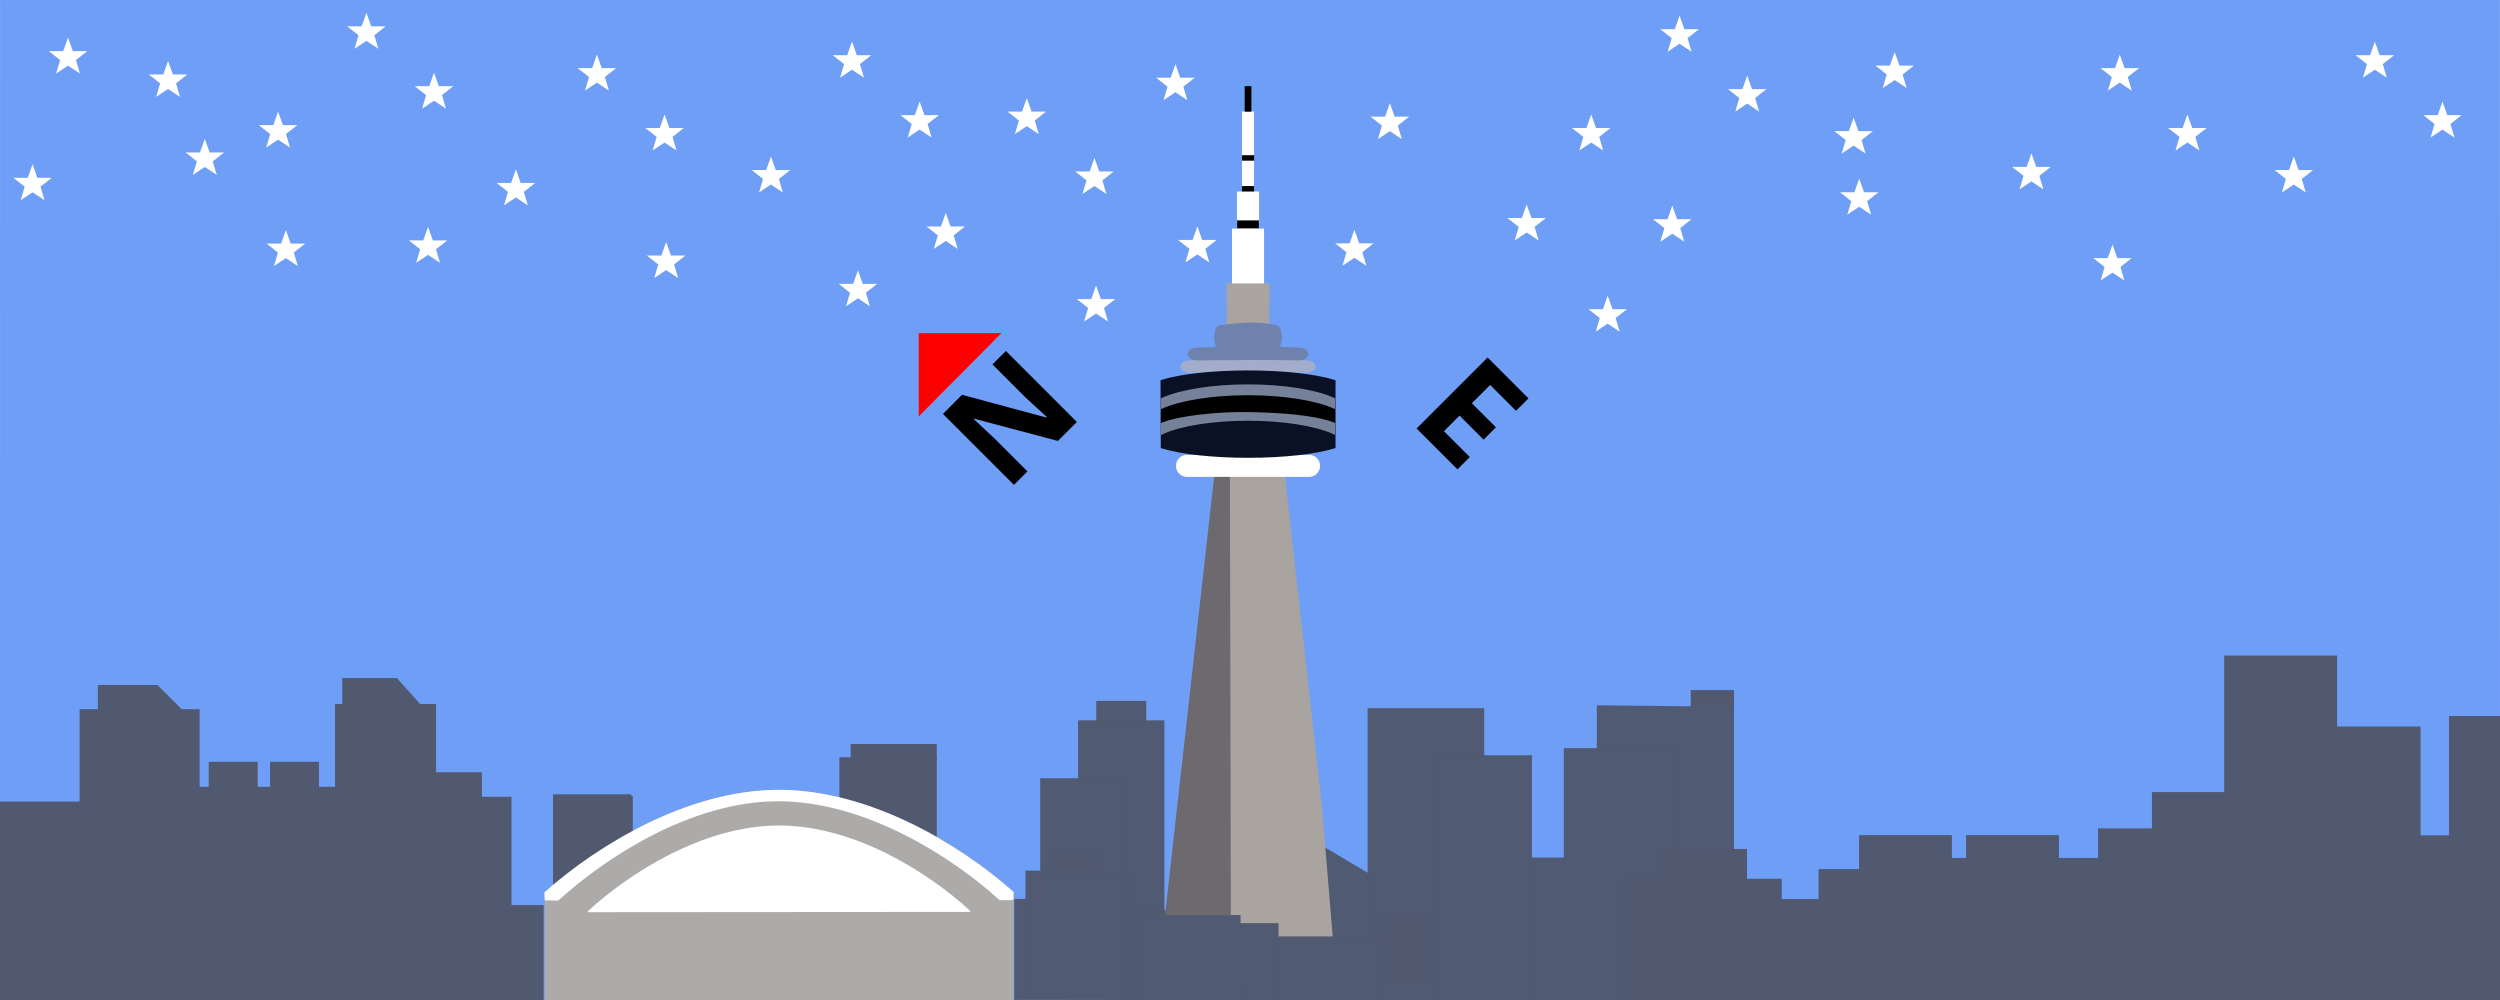
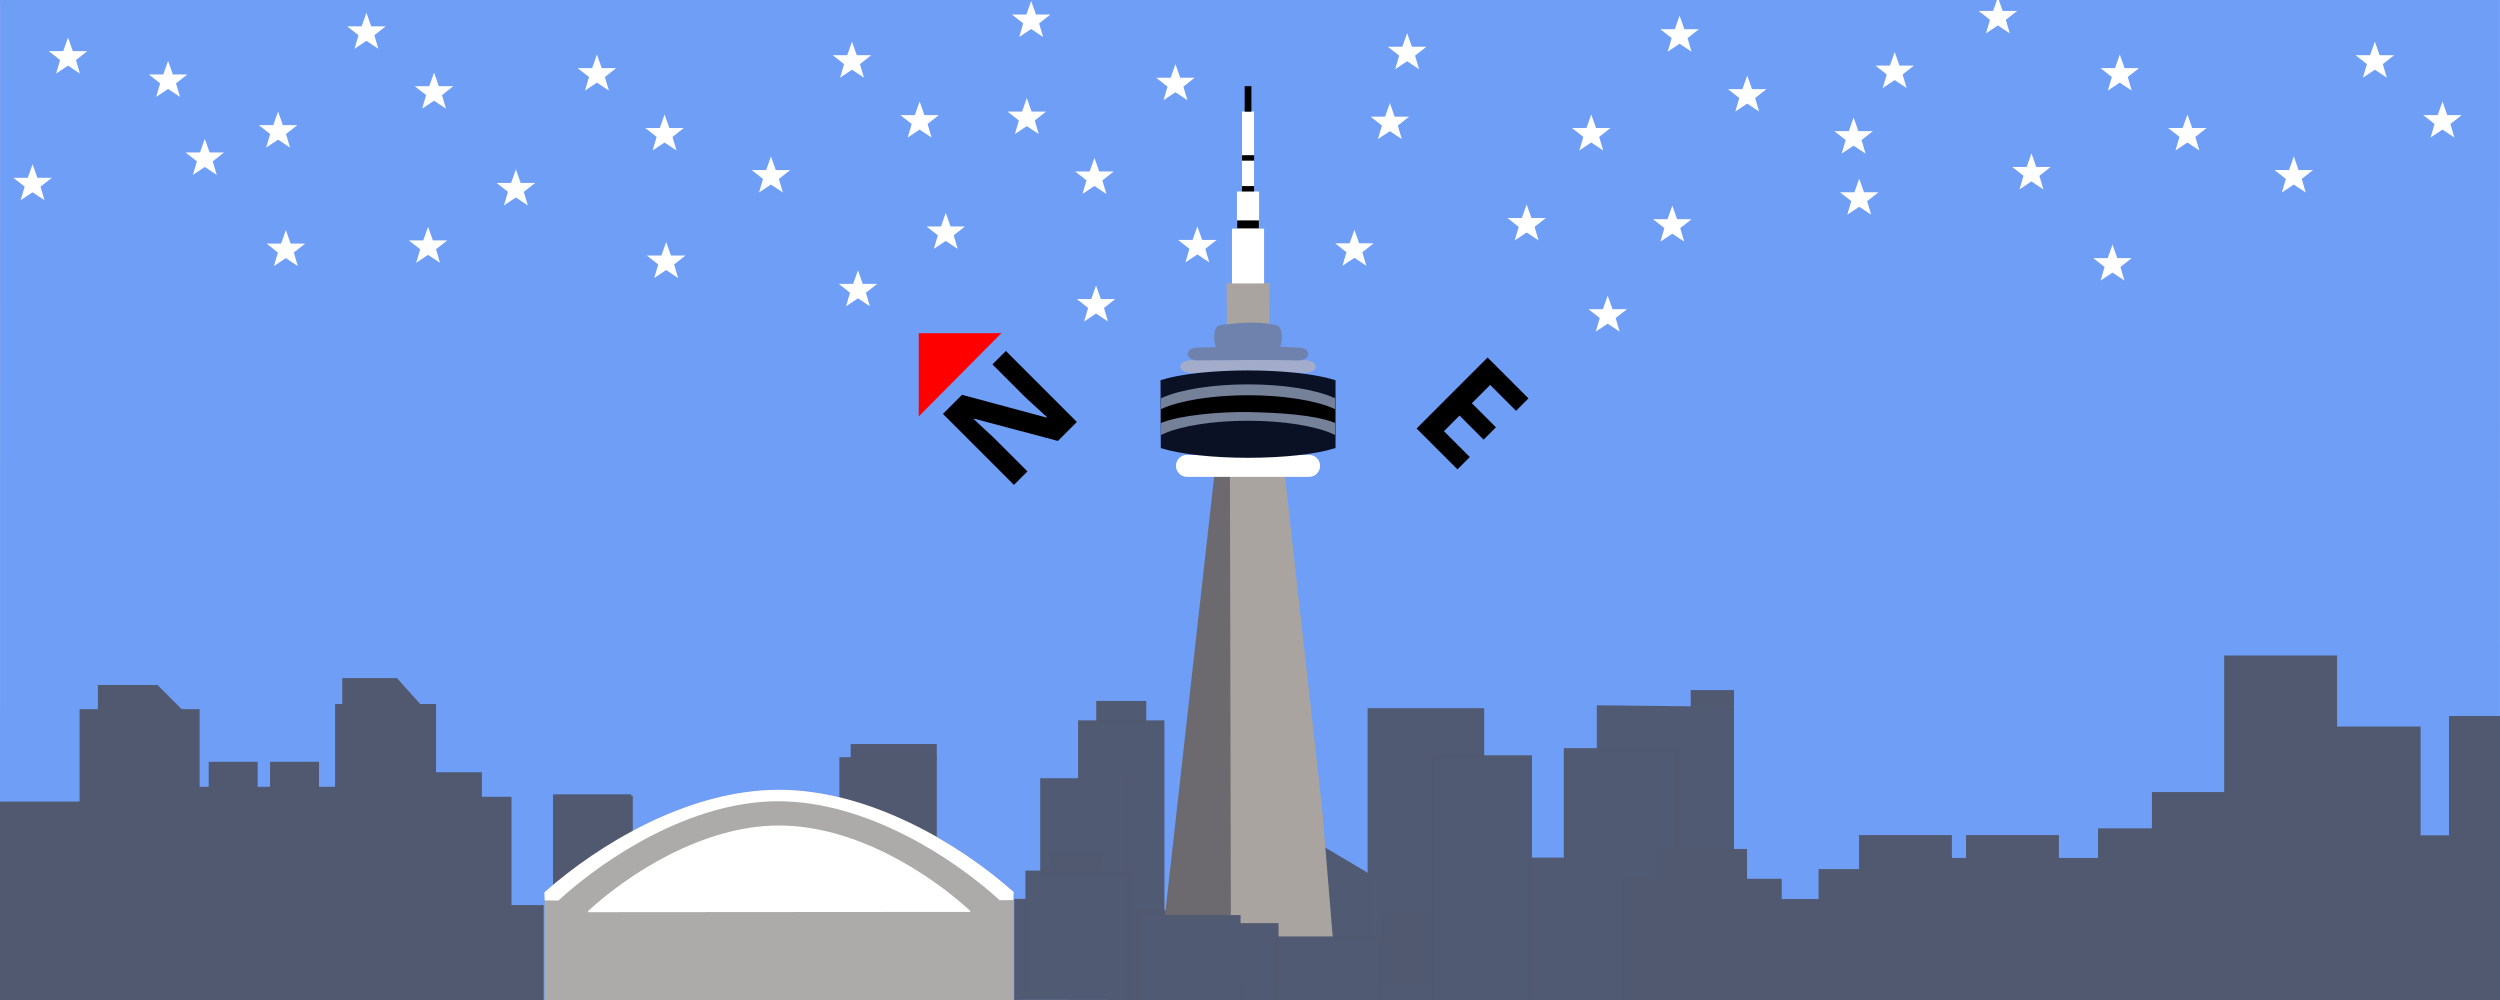
<svg xmlns="http://www.w3.org/2000/svg" id="svg3336" version="1.1" width="800" height="320" viewBox="0 0 800 320">
  <defs id="defs3340">
    </defs>
  <path style="opacity:1;fill:#6f9ef6;fill-opacity:1;fill-rule:evenodd;stroke:#6f9ef6;stroke-width:1.003;stroke-linecap:butt;stroke-linejoin:miter;stroke-miterlimit:4;stroke-dasharray:none;stroke-opacity:1" d="M 0.518,0.502 C 0.526,66.342 0.514,133.33 0.507,196.794 c -0.005,42.969 -0.006,84.345 -0.004,122.704 l 798.995,0 c 0,-96.41 -0.015,-215.934 -0.018,-318.997 l -798.964,0 z" id="path4381-9-3" />
  <rect style="opacity:1;fill:#515970;fill-opacity:1;stroke:#515970;stroke-width:1;stroke-linejoin:miter;stroke-miterlimit:4;stroke-dasharray:none;stroke-opacity:1" id="rect8103" width="25.5" height="62.5" x="0" y="257" />
  <rect style="opacity:1;fill:#515970;fill-opacity:1;stroke:#515970;stroke-width:1;stroke-linejoin:miter;stroke-miterlimit:4;stroke-dasharray:none;stroke-opacity:1" id="rect8103-5" width="37.413" height="92.067" x="25.966" y="227.433" />
  <rect style="opacity:1;fill:#515970;fill-opacity:1;stroke:#515970;stroke-width:1;stroke-linejoin:miter;stroke-miterlimit:4;stroke-dasharray:none;stroke-opacity:1" id="rect8103-5-1" width="43.566" height="67.221" x="63.467" y="252.279" />
  <rect style="opacity:1;fill:#515970;fill-opacity:1;stroke:#515970;stroke-width:1;stroke-linejoin:miter;stroke-miterlimit:4;stroke-dasharray:none;stroke-opacity:1" id="rect8103-5-1-0" width="31.314" height="93.719" x="107.718" y="225.781" />
  <rect style="opacity:1;fill:#515970;fill-opacity:1;stroke:#515970;stroke-width:1;stroke-linejoin:miter;stroke-miterlimit:4;stroke-dasharray:none;stroke-opacity:1" id="rect8103-5-1-0-3" width="23.871" height="64.025" x="139.315" y="255.475" />
  <rect style="opacity:1;fill:#515970;fill-opacity:1;stroke:#515970;stroke-width:1;stroke-linejoin:miter;stroke-miterlimit:4;stroke-dasharray:none;stroke-opacity:1" id="rect8103-5-1-0-3-3" width="14.677" height="7.831" x="67.286" y="244.272" />
  <rect style="opacity:1;fill:#515970;fill-opacity:1;stroke:#515970;stroke-width:1;stroke-linejoin:miter;stroke-miterlimit:4;stroke-dasharray:none;stroke-opacity:1" id="rect8103-5-1-0-3-3-1" width="14.677" height="7.831" x="86.912" y="244.272" />
  <path style="fill:#515970;fill-opacity:1;fill-rule:evenodd;stroke:#515970;stroke-width:1;stroke-linecap:butt;stroke-linejoin:miter;stroke-miterlimit:4;stroke-dasharray:none;stroke-opacity:1" d="m 31.82,227.311 0,-7.601 18.385,0 7.601,7.601 -25.986,0 z" id="path8210" />
  <path style="fill:#515970;fill-rule:evenodd;stroke:#515970;stroke-width:1;stroke-linecap:butt;stroke-linejoin:miter;stroke-miterlimit:4;stroke-dasharray:none;stroke-opacity:1;fill-opacity:1" d="m 110.02,225.186 0,-7.711 16.755,0 6.928,7.711 -23.683,0 z" id="path8210-6" />
  <rect style="opacity:1;fill:#515970;fill-opacity:1;stroke:#515970;stroke-width:1;stroke-linejoin:miter;stroke-miterlimit:4;stroke-dasharray:none;stroke-opacity:1" id="rect8103-5-1-0-3-3-1-0" width="14.677" height="7.831" x="139.033" y="247.614" />
  <rect style="opacity:1;fill:#515970;fill-opacity:1;stroke:#515970;stroke-width:1;stroke-linejoin:miter;stroke-miterlimit:4;stroke-dasharray:none;stroke-opacity:1" id="rect8103-5-1-0-3-8-6-1-1-2-0-8-7-0" width="50.007" height="37.798" x="519.645" y="281.702" />
  <rect style="opacity:1;fill:#515970;stroke:#515970;stroke-width:1;stroke-linejoin:miter;stroke-miterlimit:4;stroke-dasharray:none;stroke-opacity:1;fill-opacity:1" id="rect8103-5-1-0-3-8-6-1-1-2-0-8-7-4-1" width="27.974" height="9.294" x="530.573" y="272.169" />
  <rect style="opacity:1;fill:#515970;fill-opacity:1;stroke:#515970;stroke-width:1;stroke-linejoin:miter;stroke-miterlimit:4;stroke-dasharray:none;stroke-opacity:1" id="rect8103-5-1-0-3-8-6-1-1-2-0-8-7-0-7" width="12.574" height="31.302" x="569.563" y="288.198" />
  <rect style="opacity:1;fill:#515970;fill-opacity:1;stroke:#515970;stroke-width:1;stroke-linejoin:miter;stroke-miterlimit:4;stroke-dasharray:none;stroke-opacity:1" id="rect8103-5-1-0-3-8-6-1-1-2-0-8-7-0-7-2" width="24.466" height="40.897" x="582.444" y="278.603" />
  <path style="opacity:1;fill:#515970;fill-opacity:1;stroke:#515970;stroke-width:1;stroke-linejoin:miter;stroke-miterlimit:4;stroke-dasharray:none;stroke-opacity:1" d="m 595.391,267.727 0,10.877 11.52,0 0,40.896 17.199,0 0,-51.773 -28.719,0 z" id="rect8103-5-1-0-3-8-6-1-1-2-0-8-7-0-7-2-3" />
  <path style="opacity:1;fill:#515970;fill-opacity:1;stroke:#515970;stroke-width:1;stroke-linejoin:miter;stroke-miterlimit:4;stroke-dasharray:none;stroke-opacity:1" d="m 624.367,275.041 0,44.459 5.271,0 0,-44.459 -5.271,0 z m 33.99,0 0,44.459 30.725,0 0,-44.459 -30.725,0 z" id="rect8103-5-1-0-3-8-6-1-1-2-0-8-7-0-7-2-3-1" />
  <rect style="opacity:1;fill:#515970;fill-opacity:1;stroke:#515970;stroke-width:1;stroke-linejoin:miter;stroke-miterlimit:4;stroke-dasharray:none;stroke-opacity:1" id="rect8103-5-1-0-3-8-6-1-1-2-0-8-7-0-7-2-3-4" width="28.718" height="51.773" x="629.638" y="267.727" />
  <path style="opacity:1;fill:#515970;fill-opacity:1;stroke:#515970;stroke-width:1;stroke-linejoin:miter;stroke-miterlimit:4;stroke-dasharray:none;stroke-opacity:1" d="m 671.871,265.57 0,9.471 17.211,0 0,44.459 19.85,0 0,-53.93 -37.061,0 z" id="rect8103-5-1-0-3-8-6-1-1-2-0-8-7-0-7-2-3-2" />
  <path style="opacity:1;fill:#515970;fill-opacity:1;stroke:#515970;stroke-width:1;stroke-linejoin:miter;stroke-miterlimit:4;stroke-dasharray:none;stroke-opacity:1" d="m 689.121,253.963 0,11.607 19.811,0 0,53.93 23.762,0 0,-65.537 -43.572,0 z" id="rect8103-5-1-0-3-8-6-1-1-2-0-8-7-0-7-2-3-2-0" />
  <rect style="opacity:1;fill:#515970;fill-opacity:1;stroke:#515970;stroke-width:1;stroke-linejoin:miter;stroke-miterlimit:4;stroke-dasharray:none;stroke-opacity:1" id="rect8103-5-1-0-3-8-6-1-1-2-0-8-7-0-7-2-3-2-0-8" width="41.208" height="86.508" x="732.888" y="232.992" />
  <path style="opacity:1;fill:#515970;fill-opacity:1;stroke:#515970;stroke-width:1;stroke-linejoin:miter;stroke-miterlimit:4;stroke-dasharray:none;stroke-opacity:1" d="m 712.242,210.262 0,43.701 20.451,0 0,65.537 0.193,0 0,-86.508 14.479,0 0,-22.73 -35.123,0 z" id="rect8103-5-1-0-3-8-6-1-1-2-0-8-7-0-7-2-3-2-0-8-6" />
  <rect style="opacity:1;fill:#515970;fill-opacity:1;stroke:#515970;stroke-width:1;stroke-linejoin:miter;stroke-miterlimit:4;stroke-dasharray:none;stroke-opacity:1" id="rect8103-5-1-0-3-8-6-1-1-2-0-8-7-0-7-2-3-2-0-8-66" width="16.112" height="89.873" x="784.181" y="229.627" />
  <rect style="opacity:1;fill:#515970;fill-opacity:1;stroke:#515970;stroke-width:1;stroke-linejoin:miter;stroke-miterlimit:4;stroke-dasharray:none;stroke-opacity:1" id="rect8103-5-1-0-3-8-6-1-1-2-0-8-7-0-7-2-3-2-0-8-66-6" width="10.463" height="51.698" x="773.823" y="267.802" />
  <text xml:space="preserve" style="font-style:normal;font-variant:normal;font-weight:normal;font-stretch:normal;font-size:32.5px;line-height:125%;font-family:'Century Gothic';-inkscape-font-specification:'Century Gothic';letter-spacing:0px;word-spacing:0px;fill:#000000;fill-opacity:1;stroke:none;stroke-width:1;stroke-linecap:butt;stroke-linejoin:miter;stroke-opacity:1;stroke-miterlimit:4;stroke-dasharray:none" x="319.5" y="119.75" id="text9965">
    <tspan id="tspan9967" x="319.5" y="119.75" />
  </text>
  <text xml:space="preserve" style="font-style:normal;font-variant:normal;font-weight:normal;font-stretch:normal;font-size:32.5px;line-height:125%;font-family:'Century Gothic';-inkscape-font-specification:'Century Gothic';letter-spacing:0px;word-spacing:0px;fill:#000000;fill-opacity:1;stroke:none;stroke-width:1;stroke-linecap:butt;stroke-linejoin:miter;stroke-opacity:1;stroke-miterlimit:4;stroke-dasharray:none" x="326.5" y="114.5" id="text9969">
    <tspan id="tspan9971" x="326.5" y="114.5" />
  </text>
  <text xml:space="preserve" style="font-style:normal;font-variant:normal;font-weight:normal;font-stretch:normal;font-size:32.5px;line-height:125%;font-family:'Century Schoolbook';-inkscape-font-specification:'Century Schoolbook';letter-spacing:0px;word-spacing:0px;fill:#000000;fill-opacity:1;stroke:none;stroke-width:1;stroke-linecap:butt;stroke-linejoin:miter;stroke-opacity:1;stroke-miterlimit:4;stroke-dasharray:none" x="332.25" y="189.25" id="text9985">
    <tspan id="tspan9987" x="332.25" y="189.25" />
  </text>
  <rect style="opacity:1;fill:#515970;fill-opacity:1;fill-rule:nonzero;stroke:#515970;stroke-width:1;stroke-linecap:butt;stroke-linejoin:miter;stroke-miterlimit:4;stroke-dasharray:none;stroke-opacity:1" id="rect5615" width="10.036" height="29.37" x="163.437" y="290.13" ry="0" />
  <path id="rect8103-5-1-0-3-8-6" d="m 269.089,242.809 0,13.336 c 10.728,2.777 21.02,7.195 30.182,12.275 l 0,-25.611 -30.182,0 z" style="opacity:1;fill:#515970;fill-opacity:1;stroke:#515970;stroke-width:1;stroke-linejoin:miter;stroke-miterlimit:4;stroke-dasharray:none;stroke-opacity:1" />
  <rect y="238.597" x="272.71" height="4.158" width="26.56" id="rect8103-5-1-0-3-3-1-0-8-6" style="opacity:0.99;fill:#515970;fill-opacity:1;stroke:#515970;stroke-width:1;stroke-linejoin:miter;stroke-miterlimit:4;stroke-dasharray:none;stroke-opacity:1" />
  <path id="rect8103-5-1-0-3-8-6-1-8" d="m 333.36,249.526 0,30.066 27.529,0 0,-30.066 -27.529,0 z" style="opacity:0.98;fill:#515970;fill-opacity:1;stroke:#515970;stroke-width:1;stroke-linejoin:miter;stroke-miterlimit:4;stroke-dasharray:none;stroke-opacity:1" />
  <path id="rect8103-5-1-0-3-8-6-1-1-8" d="m 345.482,231.008 0,18.018 15.408,0 0,70.475 3.238,0 0,-27.687 7.984,0 0,-60.805 z" style="opacity:0.98;fill:#515970;fill-opacity:1;stroke:#515970;stroke-width:1;stroke-linejoin:miter;stroke-miterlimit:4;stroke-dasharray:none;stroke-opacity:1" />
  <path id="rect8103-5-1-0-3-8-6-1-3-6" d="m 328.642,279.091 0,40.358 33.174,0.051 0,-40.408 z" style="opacity:0.98;fill:#515970;fill-opacity:1;stroke:#515970;stroke-width:1;stroke-linejoin:miter;stroke-miterlimit:4;stroke-dasharray:none;stroke-opacity:1" />
  <rect y="224.795" x="351.297" height="6.565" width="15.001" id="rect8103-5-1-0-3-3-1-0-8-0-8" style="opacity:0.98;fill:#515970;fill-opacity:1;stroke:#515970;stroke-width:1;stroke-linejoin:miter;stroke-miterlimit:4;stroke-dasharray:none;stroke-opacity:1" />
  <rect y="272.967" x="336.802" height="6.565" width="15.001" id="rect8103-5-1-0-3-3-1-0-8-0-0-6" style="opacity:0.98;fill:#515970;fill-opacity:1;stroke:#515970;stroke-width:1;stroke-linejoin:miter;stroke-miterlimit:4;stroke-dasharray:none;stroke-opacity:1" />
  <path id="rect8103-5-1-0-3-8-6-1-3-9-14" d="m 364.129,291.813 0,27.687 33.357,0 0,-27.687 z" style="opacity:0.98;fill:#515970;fill-opacity:1;stroke:#515970;stroke-width:1;stroke-linejoin:miter;stroke-miterlimit:4;stroke-dasharray:none;stroke-opacity:1" />
  <path id="rect8103-5-1-0-3-8-6-1-3-9-4-9-7-7" d="m 442.486,292.58 0,21.746 16.295,0 0,-21.746 -16.295,0 z" style="opacity:0.98;fill:#515970;fill-opacity:1;stroke:#515970;stroke-width:1;stroke-linejoin:miter;stroke-miterlimit:4;stroke-dasharray:none;stroke-opacity:1" />
  <path id="path8210-6-0-7" d="m 425.911,300.117 11.817,0 0,-20.207 -14.067,-8.355 2.25,28.561 z" style="opacity:0.98;fill:#515970;fill-opacity:1;fill-rule:evenodd;stroke:#515970;stroke-width:1;stroke-linecap:butt;stroke-linejoin:miter;stroke-miterlimit:4;stroke-dasharray:none;stroke-opacity:1" />
  <path id="rect8103-5-1-0-3-8-6-1-1-2-9" d="m 438.131,227.127 0,73.029 3.781,0 0,19.871 16.83,0 0,-77.846 15.707,0 0,-15.055 z" style="opacity:0.98;fill:#515970;fill-opacity:1;stroke:#515970;stroke-width:1;stroke-linejoin:miter;stroke-miterlimit:4;stroke-dasharray:none;stroke-opacity:1" />
  <path id="rect8103-5-1-0-3-8-6-1-1-2-0-6" d="m 458.74,242.182 0,77.778 30.986,0 0,-77.778 z" style="opacity:0.98;fill:#515970;fill-opacity:1;stroke:#515970;stroke-width:1;stroke-linejoin:miter;stroke-miterlimit:4;stroke-dasharray:none;stroke-opacity:1" />
  <path id="rect8103-5-1-0-3-8-6-1-1-2-0-8-2" d="m 500.91,239.897 0,80.103 18.146,-2e-5 0,-38.33 c 9.702,-10e-4 19.993,4.1e-4 29.89,0.003 l -18.961,-0.092 0.033,-9.361 6.921,-3e-5 0.066,-32.323 z" style="opacity:0.98;fill:#515970;fill-opacity:1;stroke:#515970;stroke-width:1;stroke-linejoin:miter;stroke-miterlimit:4;stroke-dasharray:none;stroke-opacity:1" />
  <path id="rect8103-5-1-0-3-8-6-1-1-2-0-8-5-1" d="m 489.968,274.938 0,45.062 10.602,0.04 0,-45.102 z" style="opacity:0.98;fill:#515970;fill-opacity:1;stroke:#515970;stroke-width:1;stroke-linejoin:miter;stroke-miterlimit:4;stroke-dasharray:none;stroke-opacity:1" />
  <path id="rect8103-5-1-0-3-8-6-1-1-2-0-8-7-2" d="m 511.477,226.194 0,14.029 24.892,0 0,31.931 18.007,0.685 -0.002,-46.185 z" style="opacity:0.98;fill:#515970;fill-opacity:1;stroke:#515970;stroke-width:1;stroke-linejoin:miter;stroke-miterlimit:4;stroke-dasharray:none;stroke-opacity:1" />
  <path id="rect8103-5-1-0-3-8-6-1-1-2-0-8-7-4-9" d="m 541.53,221.333 0,4.387 12.851,0 0,-4.387 -12.851,0 z" style="opacity:1;fill:#515970;fill-opacity:1;stroke:#515970;stroke-width:1;stroke-linejoin:miter;stroke-miterlimit:4;stroke-dasharray:none;stroke-opacity:1" />
  <path style="opacity:1;fill:#acaba9;fill-opacity:1;stroke:#acaba9;stroke-width:1;stroke-linecap:butt;stroke-linejoin:miter;stroke-miterlimit:4;stroke-dasharray:none;stroke-opacity:1" d="m 323.874,319.946 0,-34.179 c -15.71,-14.288 -44.796,-32.498 -74.505,-32.506 -29.709,-0.008 -58.859,18.325 -74.569,32.613 l 0,34.181 z" id="path8771-2" />
  <path id="rect9028-7" d="m 393.066,91.197 0,20.92 c 4.08,-0.086 8.302,-0.137 12.605,-0.08 l 0,-20.84 -12.605,0 z m 6.746,24.164 c -2.221,0.008 -4.493,0.032 -6.746,0.049 l 0,0.104 c 4.101,-0.071 8.305,-0.114 12.605,-0.074 l 0,-0.072 c -1.938,-0.006 -3.872,-0.013 -5.859,-0.006 z m 0.055,3.324 c -2.239,0.007 -4.531,0.027 -6.801,0.041 l 0,0.443 c 2.046,-0.08 4.13,-0.134 6.258,-0.135 2.159,4e-5 4.273,0.055 6.348,0.137 l 0,-0.48 c -1.926,-0.004 -3.836,-0.012 -5.805,-0.006 z m -6.801,27.176 0,0.24 c 4.151,0.016 8.449,0.03 12.605,0.021 l 0,-0.26 c -2.047,0.08 -4.131,0.134 -6.26,0.135 -2.158,-7e-5 -4.271,-0.055 -6.346,-0.137 z m 0,6.238 0,140.213 4.42,0 0,21.932 0.141,0 0,-18.225 8.045,0 0,-143.92 c -4.113,0.001 -8.413,-0.003 -12.605,0 z" style="opacity:1;fill:#a9a49f;fill-opacity:1;stroke:#a9a49f;stroke-width:1;stroke-linecap:butt;stroke-linejoin:miter;stroke-miterlimit:4;stroke-dasharray:none;stroke-opacity:1" />
  <path id="path9039-7" d="m 405.644,152.055 -0.307,143.965 3.375,0 0,17.898 0.086,0 0,-13.762 17.201,0 -3.43,-41.553 -11.926,-106.549 -5,0 z" style="fill:#a9a49f;fill-opacity:1;fill-rule:evenodd;stroke:#a9a49f;stroke-width:1;stroke-linecap:butt;stroke-linejoin:miter;stroke-miterlimit:4;stroke-dasharray:none;stroke-opacity:1" />
  <path id="path9039-8-4" d="m 389.077,152.148 -15.711,140.165 20.008,0 -0.297,-140.258 z" style="fill:#6c696f;fill-opacity:1;fill-rule:evenodd;stroke:#6c696f;stroke-width:1;stroke-linecap:butt;stroke-linejoin:miter;stroke-miterlimit:4;stroke-dasharray:none;stroke-opacity:1" />
  <path id="path9073-1" d="m 379.835,146.046 c -1.672,7e-5 -3.027,1.355 -3.027,3.027 7e-5,1.672 1.355,3.027 3.027,3.027 13.846,0.011 25.981,-0.028 39.066,0 1.672,-7e-5 3.027,-1.355 3.027,-3.027 -8e-5,-1.672 -1.355,-3.027 -3.027,-3.027 -14.039,0.146 -25.053,0.077 -39.066,0 z" style="opacity:1;fill:#ffffff;fill-opacity:1;stroke:#ffffff;stroke-width:1;stroke-linecap:butt;stroke-linejoin:miter;stroke-miterlimit:4;stroke-dasharray:none;stroke-opacity:1" />
  <path id="path9073-3-2" d="m 381.063,115.775 c -1.567,4e-5 -2.837,0.677 -2.837,1.513 9e-5,0.835 1.27,1.513 2.837,1.513 12.512,-0.077 25.425,-0.228 36.611,0 1.567,-3e-5 2.837,-0.677 2.837,-1.513 -7e-5,-0.835 -1.27,-1.513 -2.837,-1.513 -12.619,-0.648 -25.817,-0.278 -36.611,0 z" style="opacity:1;fill:#a3accb;fill-opacity:1;stroke:#a3accb;stroke-width:1;stroke-linecap:butt;stroke-linejoin:miter;stroke-miterlimit:4;stroke-dasharray:none;stroke-opacity:1" />
  <path id="rect9094-4-6-7-2" d="m 399.322,119.036 c -11.12,0.003 -21.468,1.131 -27.458,2.992 0.01,6.788 0.091,14.185 0.087,20.262 l 0.004,0 0,0.728 c 6.004,1.857 16.348,2.979 27.456,2.98 11.12,-0.003 21.468,-1.131 27.458,-2.992 l 0,-0.716 0.004,0 0,-20.159 -0.092,0 0,-0.116 c -6.004,-1.857 -16.349,-2.98 -27.458,-2.98 z" style="opacity:1;fill:#0a1125;fill-opacity:1;stroke:#0a1125;stroke-width:1;stroke-linecap:butt;stroke-linejoin:miter;stroke-miterlimit:4;stroke-dasharray:none;stroke-opacity:1" />
  <path d="m 399.367,126.974 a 32.232,9.036 0 0 0 -27.378,4.289 l 0,3.359 0,3.711 0,0.09 a 32.232,9.036 0 0 1 27.378,-4.289 32.232,9.036 0 0 1 27.38,4.279 l 0,-0.09 0,-3.711 0,-3.359 a 32.232,9.036 0 0 0 -27.38,-4.279 z m 0,-3.477 a 32.232,9.036 0 0 0 -27.378,4.289 l 0,3.359 0,3.711 0,0.09 a 32.232,9.036 0 0 1 27.378,-4.289 32.232,9.036 0 0 1 27.38,4.279 l 0,-0.09 0,-3.711 0,-3.359 a 32.232,9.036 0 0 0 -27.38,-4.279 z" style="opacity:1;fill:#758199;fill-opacity:1;stroke:#758199;stroke-width:1;stroke-linecap:butt;stroke-linejoin:miter;stroke-miterlimit:4;stroke-dasharray:none;stroke-opacity:1" id="path9111-5-2-1-5-4-0-7" />
  <path d="m 399.367,126.974 c -11.159,0.005 -21.515,1.627 -27.378,4.289 l 0,3.359 c 5.866,-2.181 18.039,-3.43 27.575,-3.258 10.388,0.187 20.865,0.947 27.182,3.248 l 0,-3.359 c -5.871,-2.658 -16.227,-4.276 -27.38,-4.279 z" style="opacity:1;fill:#000000;fill-opacity:1;stroke:#000000;stroke-width:1;stroke-linecap:butt;stroke-linejoin:miter;stroke-miterlimit:4;stroke-dasharray:none;stroke-opacity:1" id="path9111-5-2-1-5-4-0-86" />
  <rect y="73.668" x="394.733" height="17.755" width="9.27" id="rect9576-1" style="opacity:1;fill:#ffffff;fill-opacity:1;stroke:#ffffff;stroke-width:1;stroke-linecap:butt;stroke-linejoin:miter;stroke-miterlimit:4;stroke-dasharray:none;stroke-opacity:1" />
  <rect y="91.197" x="393.081" height="5.856" width="12.573" id="rect9576-4-7" style="opacity:1;fill:#a9a49f;fill-opacity:1;stroke:#a9a49f;stroke-width:1;stroke-linecap:butt;stroke-linejoin:miter;stroke-miterlimit:4;stroke-dasharray:none;stroke-opacity:1" />
  <rect y="61.776" x="396.321" height="12.282" width="6.095" id="rect9576-6-7" style="opacity:1;fill:#ffffff;fill-opacity:1;stroke:#ffffff;stroke-width:1;stroke-linecap:butt;stroke-linejoin:miter;stroke-miterlimit:4;stroke-dasharray:none;stroke-opacity:1" />
  <rect y="48.938" x="397.944" height="12.924" width="2.848" id="rect9576-6-1-3" style="opacity:1;fill:#ffffff;fill-opacity:1;stroke:#ffffff;stroke-width:1;stroke-linecap:butt;stroke-linejoin:miter;stroke-miterlimit:4;stroke-dasharray:none;stroke-opacity:1" />
  <rect y="36.165" x="397.944" height="12.925" width="2.848" id="rect9576-6-1-8-8" style="opacity:1;fill:#ffffff;fill-opacity:1;stroke:#ffffff;stroke-width:1;stroke-linecap:butt;stroke-linejoin:miter;stroke-miterlimit:4;stroke-dasharray:none;stroke-opacity:1" />
  <rect y="28.065" x="398.791" height="7.165" width="1.154" id="rect9576-6-1-8-0-3" style="opacity:1;fill:#000000;fill-opacity:1;stroke:#000000;stroke-width:1;stroke-linecap:butt;stroke-linejoin:miter;stroke-miterlimit:4;stroke-dasharray:none;stroke-opacity:1" />
  <path id="path9073-3-1-5" d="m 383.08,111.724 c -1.394,4e-5 -2.524,0.695 -2.524,1.552 9e-5,0.857 1.13,1.552 2.524,1.552 11.133,-0.079 22.622,-0.234 32.575,0 1.394,-3e-5 2.524,-0.695 2.524,-1.552 -7e-5,-0.857 -1.13,-1.552 -2.524,-1.552 -11.228,-0.665 -22.971,-0.285 -32.575,0 z" style="opacity:1;fill:#6f82ae;fill-opacity:1;stroke:#6f82ae;stroke-width:1;stroke-linecap:butt;stroke-linejoin:miter;stroke-miterlimit:4;stroke-dasharray:none;stroke-opacity:1" />
  <path id="rect9684" d="m 294.502,107.116 0,24.115 -0.01,0.812 24.752,-24.939 -0.625,0.012 z" style="opacity:1;fill:#ff0000;stroke:#ff0000;stroke-width:1;stroke-linecap:butt;stroke-linejoin:miter;stroke-miterlimit:4;stroke-dasharray:none;stroke-opacity:1" />
  <text transform="matrix(-0.7071068,0.7071068,-0.7071068,-0.7071068,0,0)" id="text9973" y="-307.019" x="-152.24" style="font-style:normal;font-variant:normal;font-weight:bold;font-stretch:normal;font-size:45px;line-height:125%;font-family:'Microsoft YaHei';-inkscape-font-specification:'Microsoft YaHei Bold';letter-spacing:0px;word-spacing:0px;fill:#000000;fill-opacity:1;stroke:none;stroke-width:1;stroke-linecap:butt;stroke-linejoin:miter;stroke-opacity:1;stroke-miterlimit:4;stroke-dasharray:none" xml:space="preserve">
    <tspan y="-307.019" x="-152.24" id="tspan9975">N</tspan>
  </text>
  <path id="path5603" d="m 278.333,112.144 0,-11.542 11.467,0 11.467,0 -1.897,1.909 c -1.043,1.05 -3.39,3.414 -5.216,5.253 -1.825,1.839 -4.664,4.7 -6.309,6.356 -1.644,1.657 -4.457,4.487 -6.251,6.289 l -3.261,3.276 0,-11.542 z" style="opacity:1;fill:none;fill-opacity:1;fill-rule:nonzero;stroke:none;stroke-width:1;stroke-linecap:butt;stroke-linejoin:miter;stroke-miterlimit:4;stroke-dasharray:none;stroke-opacity:1" />
  <path id="rect5615-4-3" d="m 325.054,288.142 0,31.349 2.899,-0.051 0,-31.298 z" style="opacity:0.98;fill:#515970;fill-opacity:1;fill-rule:nonzero;stroke:#515970;stroke-width:1;stroke-linecap:butt;stroke-linejoin:miter;stroke-miterlimit:4;stroke-dasharray:none;stroke-opacity:1" />
  <text transform="matrix(0.7071068,0.7071068,0.7071068,-0.7071068,0,0)" id="text9973-7" y="255.708" x="413.447" style="font-style:normal;font-variant:normal;font-weight:bold;font-stretch:normal;font-size:45px;line-height:125%;font-family:'Microsoft YaHei';-inkscape-font-specification:'Microsoft YaHei Bold';letter-spacing:0px;word-spacing:0px;fill:#000000;fill-opacity:1;stroke:none;stroke-width:1;stroke-linecap:butt;stroke-linejoin:miter;stroke-opacity:1;stroke-miterlimit:4;stroke-dasharray:none" xml:space="preserve">
    <tspan y="255.708" x="413.447" id="tspan9975-4">E</tspan>
  </text>
  <path id="rect8103-5-1-0-3-8-6-1-1-2-0-8-7-4-1-1" d="m 530.122,272.229 -0.033,9.408 18.725,0.132 0.099,-9.539 z" style="opacity:0.98;fill:#515970;fill-opacity:1;stroke:#515970;stroke-width:1;stroke-linejoin:miter;stroke-miterlimit:4;stroke-dasharray:none;stroke-opacity:1" />
  <path id="rect8103-5-1-0-3-8-6-1-1-2-0-8-7-4-1-2" d="m 519.11,281.686 0,38.354 29.771,0 0,-38.354 z" style="opacity:0.98;fill:#515970;fill-opacity:1;stroke:#515970;stroke-width:1;stroke-linejoin:miter;stroke-miterlimit:4;stroke-dasharray:none;stroke-opacity:1" />
  <path id="rect8103-5-1-0-3-8-6-8" d="m 201.994,254.679 0,15.469 c -8.718,3.221 -17.082,8.346 -24.527,14.239 l 0,-29.707 24.527,0 z" style="opacity:1;fill:#515970;fill-opacity:1;stroke:#515970;stroke-width:1;stroke-linejoin:miter;stroke-miterlimit:4;stroke-dasharray:none;stroke-opacity:1" />
  <path style="opacity:1;fill:#ffffff;fill-opacity:1;stroke:#ffffff;stroke-width:1;stroke-linecap:butt;stroke-linejoin:miter;stroke-miterlimit:4;stroke-dasharray:none;stroke-opacity:1" d="m 174.715,285.759 0.078,1.865 3.677,0.055 c 15.006,-13.665 42.519,-31.777 70.614,-31.776 28.095,0.001 56.005,18.003 71.011,31.669 l 3.678,-0.055 0.078,-1.867 c -17.17,-15.192 -46.048,-32.455 -74.71,-32.412 -28.663,0.043 -57.256,17.329 -74.426,32.521 z" id="path5268" />
  <path id="rect8103-5-1-0-3-8-6-1-3-9-6" d="m 408.672,300.157 0,19.878 32.82,0 0,-19.878 z" style="opacity:0.98;fill:#515970;fill-opacity:1;stroke:#515970;stroke-width:1;stroke-linejoin:miter;stroke-miterlimit:4;stroke-dasharray:none;stroke-opacity:1" />
  <path id="rect8103-5-1-0-3-8-6-1-3-9-6-1" d="m 397.187,295.908 0,24.057 11.448,0 0,-24.057 z" style="opacity:0.98;fill:#515970;fill-opacity:1;stroke:#515970;stroke-width:1;stroke-linejoin:miter;stroke-miterlimit:4;stroke-dasharray:none;stroke-opacity:1" />
  <rect transform="matrix(0,1,-1,0,0,0)" y="-400.823" x="50.163" height="2.869" width="0.747" id="rect9576-6-1-8-0-9" style="opacity:1;fill:#000000;fill-opacity:1;stroke:#000000;stroke-width:1;stroke-linecap:butt;stroke-linejoin:miter;stroke-miterlimit:4;stroke-dasharray:none;stroke-opacity:1" />
  <rect transform="matrix(0,1,-1,0,0,0)" y="-400.803" x="60.046" height="2.869" width="0.747" id="rect9576-6-1-8-0-9-3" style="opacity:1;fill:#000000;fill-opacity:1;stroke:#000000;stroke-width:1;stroke-linecap:butt;stroke-linejoin:miter;stroke-miterlimit:4;stroke-dasharray:none;stroke-opacity:1" />
  <rect transform="matrix(0,1,-1,0,0,0)" y="-402.348" x="71.024" height="5.967" width="1.554" id="rect9576-6-1-8-0-9-9" style="opacity:1;fill:#000000;fill-opacity:1;stroke:#000000;stroke-width:1;stroke-linecap:butt;stroke-linejoin:miter;stroke-miterlimit:4;stroke-dasharray:none;stroke-opacity:1" />
  <path id="path9073-3-1-0" d="m 390.415,104.54 c -0.766,1e-4 -1.387,1.531 -1.388,3.418 6e-5,1.888 0.621,3.418 1.388,3.418 6.12,-0.173 12.435,-0.515 17.906,0 0.766,-5e-5 1.387,-1.53 1.388,-3.418 -4e-5,-1.888 -0.621,-3.418 -1.388,-3.418 -6.172,-1.464 -12.626,-0.628 -17.906,0 z" style="opacity:1;fill:#6f82ae;fill-opacity:1;stroke:#6f82ae;stroke-width:1;stroke-linecap:butt;stroke-linejoin:miter;stroke-miterlimit:4;stroke-dasharray:none;stroke-opacity:1" />
  <path id="path10225" d="m 350.221,52.035 1.179,3.341 3.537,0 -2.751,2.162 0.983,3.341 -2.948,-1.965 -2.948,1.965 0.983,-3.341 -2.751,-2.162 3.537,0 z" style="fill:#ffffff;fill-opacity:1;stroke:#ffffff;stroke-width:1;stroke-miterlimit:4;stroke-dasharray:none;stroke-opacity:1" />
  <path id="path10225-4" d="m 302.645,69.618 1.179,3.341 3.537,0 -2.751,2.162 0.983,3.341 -2.948,-1.965 -2.948,1.965 0.983,-3.341 -2.751,-2.162 3.537,0 z" style="fill:#ffffff;fill-opacity:1;stroke:#ffffff;stroke-width:1;stroke-miterlimit:4;stroke-dasharray:none;stroke-opacity:1" />
  <path id="path10225-3" d="m 383.157,73.941 1.179,3.341 3.537,0 -2.751,2.162 0.983,3.341 -2.948,-1.965 -2.948,1.965 0.983,-3.341 -2.751,-2.162 3.537,0 z" style="fill:#ffffff;fill-opacity:1;stroke:#ffffff;stroke-width:1;stroke-miterlimit:4;stroke-dasharray:none;stroke-opacity:1" />
  <path id="path10225-1" d="m 433.41,75.022 1.179,3.341 3.537,0 -2.751,2.162 0.983,3.341 -2.948,-1.965 -2.948,1.965 0.983,-3.341 -2.751,-2.162 3.537,0 z" style="fill:#ffffff;fill-opacity:1;stroke:#ffffff;stroke-width:1;stroke-miterlimit:4;stroke-dasharray:none;stroke-opacity:1" />
  <path id="path10225-16" d="m 488.526,66.916 1.179,3.341 3.537,0 -2.751,2.162 0.983,3.341 -2.948,-1.965 -2.948,1.965 0.983,-3.341 -2.751,-2.162 3.537,0 z" style="fill:#ffffff;fill-opacity:1;stroke:#ffffff;stroke-width:1;stroke-miterlimit:4;stroke-dasharray:none;stroke-opacity:1" />
  <path id="path10225-13" d="m 444.757,34.495 1.179,3.341 3.537,0 -2.751,2.162 0.983,3.341 -2.948,-1.965 -2.948,1.965 0.983,-3.341 -2.751,-2.162 3.537,0 z" style="fill:#ffffff;fill-opacity:1;stroke:#ffffff;stroke-width:1;stroke-miterlimit:4;stroke-dasharray:none;stroke-opacity:1" />
  <path id="path10225-162" d="m 274.547,87.99 1.179,3.341 3.537,0 -2.751,2.162 0.983,3.341 -2.948,-1.965 -2.948,1.965 0.983,-3.341 -2.751,-2.162 3.537,0 z" style="fill:#ffffff;fill-opacity:1;stroke:#ffffff;stroke-width:1;stroke-miterlimit:4;stroke-dasharray:none;stroke-opacity:1" />
  <path id="path10225-8" d="m 514.463,96.095 1.179,3.341 3.537,0 -2.751,2.162 0.983,3.341 -2.948,-1.965 -2.948,1.965 0.983,-3.341 -2.751,-2.162 3.537,0 z" style="fill:#ffffff;fill-opacity:1;stroke:#ffffff;stroke-width:1;stroke-miterlimit:4;stroke-dasharray:none;stroke-opacity:1" />
  <path id="path10225-6" d="m 350.736,92.853 1.179,3.341 3.537,0 -2.751,2.162 0.983,3.341 -2.948,-1.965 -2.948,1.965 0.983,-3.341 -2.751,-2.162 3.537,0 z" style="fill:#ffffff;fill-opacity:1;stroke:#ffffff;stroke-width:1;stroke-miterlimit:4;stroke-dasharray:none;stroke-opacity:1" />
  <path id="path10225-5" d="m 328.582,32.874 1.179,3.341 3.537,0 -2.751,2.162 0.983,3.341 -2.948,-1.965 -2.948,1.965 0.983,-3.341 -2.751,-2.162 3.537,0 z" style="fill:#ffffff;fill-opacity:1;stroke:#ffffff;stroke-width:1;stroke-miterlimit:4;stroke-dasharray:none;stroke-opacity:1" />
  <path id="path10225-36" d="m 376.14,22.036 1.179,3.341 3.537,0 -2.751,2.162 0.983,3.341 -2.948,-1.965 -2.948,1.965 0.983,-3.341 -2.751,-2.162 3.537,0 z" style="fill:#ffffff;fill-opacity:1;stroke:#ffffff;stroke-width:1;stroke-miterlimit:4;stroke-dasharray:none;stroke-opacity:1" />
  <path style="opacity:1;fill:#ffffff;fill-opacity:1;stroke:#ffffff;stroke-width:1;stroke-linecap:butt;stroke-linejoin:miter;stroke-miterlimit:4;stroke-dasharray:none;stroke-opacity:1" d="m 309.984,320 3.8e-4,-28.303 c -12.813,-11.674 -36.249,-26.998 -60.596,-27.032 -24.347,-0.035 -47.884,15.389 -60.696,27.063 L 188.691,320 Z" id="path8771-2-7" />
  <path style="opacity:1;fill:#acaba9;fill-opacity:1;stroke:#acaba9;stroke-width:1;stroke-linejoin:miter;stroke-miterlimit:4;stroke-dasharray:none;stroke-opacity:1" d="m 176.215,292.41 0,27.634 146.257,-0.088 0,-27.657 z" id="rect8103-5-1-0-3-8-6-1-3-9-1" />
  <path id="path10225-1-1" d="m 10.423,54.045 1.179,3.341 3.537,0 -2.751,2.162 0.983,3.341 -2.948,-1.965 -2.948,1.965 0.983,-3.341 -2.751,-2.162 3.537,0 z" style="fill:#ffffff;fill-opacity:1;stroke:#ffffff;stroke-width:1;stroke-miterlimit:4;stroke-dasharray:none;stroke-opacity:1" />
  <path id="path10225-16-2" d="m 65.539,45.94 1.179,3.341 3.537,0 -2.751,2.162 0.983,3.341 -2.948,-1.965 -2.948,1.965 0.983,-3.341 -2.751,-2.162 3.537,0 z" style="fill:#ffffff;fill-opacity:1;stroke:#ffffff;stroke-width:1;stroke-miterlimit:4;stroke-dasharray:none;stroke-opacity:1" />
  <path id="path10225-13-5" d="m 21.77,13.519 1.179,3.341 3.537,0 -2.751,2.162 0.983,3.341 -2.948,-1.965 -2.948,1.965 0.983,-3.341 -2.751,-2.162 3.537,0 z" style="fill:#ffffff;fill-opacity:1;stroke:#ffffff;stroke-width:1;stroke-miterlimit:4;stroke-dasharray:none;stroke-opacity:1" />
  <path id="path10225-8-2" d="m 91.476,75.119 1.179,3.341 3.537,0 -2.751,2.162 0.983,3.341 -2.948,-1.965 -2.948,1.965 0.983,-3.341 -2.751,-2.162 3.537,0 z" style="fill:#ffffff;fill-opacity:1;stroke:#ffffff;stroke-width:1;stroke-miterlimit:4;stroke-dasharray:none;stroke-opacity:1" />
  <path id="path10225-61" d="m 212.66,38.122 1.179,3.341 3.537,0 -2.751,2.162 0.983,3.341 -2.948,-1.965 -2.948,1.965 0.983,-3.341 -2.751,-2.162 3.537,0 z" style="fill:#ffffff;fill-opacity:1;stroke:#ffffff;stroke-width:1;stroke-miterlimit:4;stroke-dasharray:none;stroke-opacity:1" />
  <path id="path10225-4-0" d="m 165.084,55.705 1.179,3.341 3.537,0 -2.751,2.162 0.983,3.341 -2.948,-1.965 -2.948,1.965 0.983,-3.341 -2.751,-2.162 3.537,0 z" style="fill:#ffffff;fill-opacity:1;stroke:#ffffff;stroke-width:1;stroke-miterlimit:4;stroke-dasharray:none;stroke-opacity:1" />
  <path id="path10225-162-1" d="m 136.985,74.077 1.179,3.341 3.537,0 -2.751,2.162 0.983,3.341 -2.948,-1.965 -2.948,1.965 0.983,-3.341 -2.751,-2.162 3.537,0 z" style="fill:#ffffff;fill-opacity:1;stroke:#ffffff;stroke-width:1;stroke-miterlimit:4;stroke-dasharray:none;stroke-opacity:1" />
  <path id="path10225-6-7" d="m 213.175,78.94 1.179,3.341 3.537,0 -2.751,2.162 0.983,3.341 -2.948,-1.965 -2.948,1.965 0.983,-3.341 -2.751,-2.162 3.537,0 z" style="fill:#ffffff;fill-opacity:1;stroke:#ffffff;stroke-width:1;stroke-miterlimit:4;stroke-dasharray:none;stroke-opacity:1" />
  <path id="path10225-5-9" d="m 191.02,18.961 1.179,3.341 3.537,0 -2.751,2.162 0.983,3.341 -2.948,-1.965 -2.948,1.965 0.983,-3.341 -2.751,-2.162 3.537,0 z" style="fill:#ffffff;fill-opacity:1;stroke:#ffffff;stroke-width:1;stroke-miterlimit:4;stroke-dasharray:none;stroke-opacity:1" />
  <path id="path10225-61-8" d="m 294.282,33.992 1.179,3.341 3.537,0 -2.751,2.162 0.983,3.341 -2.948,-1.965 -2.948,1.965 0.983,-3.341 -2.751,-2.162 3.537,0 z" style="fill:#ffffff;fill-opacity:1;stroke:#ffffff;stroke-width:1;stroke-miterlimit:4;stroke-dasharray:none;stroke-opacity:1" />
  <path id="path10225-4-0-9" d="m 246.706,51.575 1.179,3.341 3.537,0 -2.751,2.162 0.983,3.341 -2.948,-1.965 -2.948,1.965 0.983,-3.341 -2.751,-2.162 3.537,0 z" style="fill:#ffffff;fill-opacity:1;stroke:#ffffff;stroke-width:1;stroke-miterlimit:4;stroke-dasharray:none;stroke-opacity:1" />
  <path id="path10225-5-9-5" d="m 272.643,14.831 1.179,3.341 3.537,0 -2.751,2.162 0.983,3.341 -2.948,-1.965 -2.948,1.965 0.983,-3.341 -2.751,-2.162 3.537,0 z" style="fill:#ffffff;fill-opacity:1;stroke:#ffffff;stroke-width:1;stroke-miterlimit:4;stroke-dasharray:none;stroke-opacity:1" />
  <path id="path10225-61-2" d="m 699.972,38.122 1.179,3.341 3.537,0 -2.751,2.162 0.983,3.341 -2.948,-1.965 -2.948,1.965 0.983,-3.341 -2.751,-2.162 3.537,0 z" style="fill:#ffffff;fill-opacity:1;stroke:#ffffff;stroke-width:1;stroke-miterlimit:4;stroke-dasharray:none;stroke-opacity:1" />
  <path id="path10225-5-9-3" d="m 678.333,18.961 1.179,3.341 3.537,0 -2.751,2.162 0.983,3.341 -2.948,-1.965 -2.948,1.965 0.983,-3.341 -2.751,-2.162 3.537,0 z" style="fill:#ffffff;fill-opacity:1;stroke:#ffffff;stroke-width:1;stroke-miterlimit:4;stroke-dasharray:none;stroke-opacity:1" />
  <path id="path10225-61-8-5" d="m 781.595,33.992 1.179,3.341 3.537,0 -2.751,2.162 0.983,3.341 -2.948,-1.965 -2.948,1.965 0.983,-3.341 -2.751,-2.162 3.537,0 z" style="fill:#ffffff;fill-opacity:1;stroke:#ffffff;stroke-width:1;stroke-miterlimit:4;stroke-dasharray:none;stroke-opacity:1" />
  <path id="path10225-4-0-9-7" d="m 734.018,51.575 1.179,3.341 3.537,0 -2.751,2.162 0.983,3.341 -2.948,-1.965 -2.948,1.965 0.983,-3.341 -2.751,-2.162 3.537,0 z" style="fill:#ffffff;fill-opacity:1;stroke:#ffffff;stroke-width:1;stroke-miterlimit:4;stroke-dasharray:none;stroke-opacity:1" />
  <path id="path10225-5-9-5-4" d="m 759.955,14.831 1.179,3.341 3.537,0 -2.751,2.162 0.983,3.341 -2.948,-1.965 -2.948,1.965 0.983,-3.341 -2.751,-2.162 3.537,0 z" style="fill:#ffffff;fill-opacity:1;stroke:#ffffff;stroke-width:1;stroke-miterlimit:4;stroke-dasharray:none;stroke-opacity:1" />
  <path id="path10225-1-2" d="m 594.95,58.677 1.179,3.341 3.537,0 -2.751,2.162 0.983,3.341 -2.948,-1.965 -2.948,1.965 0.983,-3.341 -2.751,-2.162 3.537,0 z" style="fill:#ffffff;fill-opacity:1;stroke:#ffffff;stroke-width:1;stroke-miterlimit:4;stroke-dasharray:none;stroke-opacity:1" />
  <path id="path10225-16-9" d="m 650.065,50.572 1.179,3.341 3.537,0 -2.751,2.162 0.983,3.341 -2.948,-1.965 -2.948,1.965 0.983,-3.341 -2.751,-2.162 3.537,0 z" style="fill:#ffffff;fill-opacity:1;stroke:#ffffff;stroke-width:1;stroke-miterlimit:4;stroke-dasharray:none;stroke-opacity:1" />
  <path id="path10225-13-7" d="m 606.297,18.151 1.179,3.341 3.537,0 -2.751,2.162 0.983,3.341 -2.948,-1.965 -2.948,1.965 0.983,-3.341 -2.751,-2.162 3.537,0 z" style="fill:#ffffff;fill-opacity:1;stroke:#ffffff;stroke-width:1;stroke-miterlimit:4;stroke-dasharray:none;stroke-opacity:1" />
  <path id="path10225-8-3" d="m 676.002,79.751 1.179,3.341 3.537,0 -2.751,2.162 0.983,3.341 -2.948,-1.965 -2.948,1.965 0.983,-3.341 -2.751,-2.162 3.537,0 z" style="fill:#ffffff;fill-opacity:1;stroke:#ffffff;stroke-width:1;stroke-miterlimit:4;stroke-dasharray:none;stroke-opacity:1" />
  <path id="path10225-61-2-0" d="m 559.108,25.674 1.179,3.341 3.537,0 -2.751,2.162 0.983,3.341 -2.948,-1.965 -2.948,1.965 0.983,-3.341 -2.751,-2.162 3.537,0 z" style="fill:#ffffff;fill-opacity:1;stroke:#ffffff;stroke-width:1;stroke-miterlimit:4;stroke-dasharray:none;stroke-opacity:1" />
  <path id="path10225-5-9-3-5" d="m 537.469,6.513 1.179,3.341 3.537,0 -2.751,2.162 0.983,3.341 -2.948,-1.965 -2.948,1.965 0.983,-3.341 -2.751,-2.162 3.537,0 z" style="fill:#ffffff;fill-opacity:1;stroke:#ffffff;stroke-width:1;stroke-miterlimit:4;stroke-dasharray:none;stroke-opacity:1" />
  <path id="path10225-4-0-9-7-0" d="m 593.155,39.127 1.179,3.341 3.537,0 -2.751,2.162 0.983,3.341 -2.948,-1.965 -2.948,1.965 0.983,-3.341 -2.751,-2.162 3.537,0 z" style="fill:#ffffff;fill-opacity:1;stroke:#ffffff;stroke-width:1;stroke-miterlimit:4;stroke-dasharray:none;stroke-opacity:1" />
  <path id="path10225-16-9-4" d="m 509.202,38.124 1.179,3.341 3.537,0 -2.751,2.162 0.983,3.341 -2.948,-1.965 -2.948,1.965 0.983,-3.341 -2.751,-2.162 3.537,0 z" style="fill:#ffffff;fill-opacity:1;stroke:#ffffff;stroke-width:1;stroke-miterlimit:4;stroke-dasharray:none;stroke-opacity:1" />
  <path id="path10225-8-3-8" d="m 535.139,67.303 1.179,3.341 3.537,0 -2.751,2.162 0.983,3.341 -2.948,-1.965 -2.948,1.965 0.983,-3.341 -2.751,-2.162 3.537,0 z" style="fill:#ffffff;fill-opacity:1;stroke:#ffffff;stroke-width:1;stroke-miterlimit:4;stroke-dasharray:none;stroke-opacity:1" />
  <path id="path10225-61-2-3" d="m 138.894,24.748 1.179,3.341 3.537,0 -2.751,2.162 0.983,3.341 -2.948,-1.965 -2.948,1.965 0.983,-3.341 -2.751,-2.162 3.537,0 z" style="fill:#ffffff;fill-opacity:1;stroke:#ffffff;stroke-width:1;stroke-miterlimit:4;stroke-dasharray:none;stroke-opacity:1" />
  <path id="path10225-5-9-3-9" d="m 117.255,5.587 1.179,3.341 3.537,0 -2.751,2.162 0.983,3.341 -2.948,-1.965 -2.948,1.965 0.983,-3.341 -2.751,-2.162 3.537,0 z" style="fill:#ffffff;fill-opacity:1;stroke:#ffffff;stroke-width:1;stroke-miterlimit:4;stroke-dasharray:none;stroke-opacity:1" />
  <path id="path10225-16-9-3" d="m 88.988,37.198 1.179,3.341 3.537,0 -2.751,2.162 0.983,3.341 -2.948,-1.965 -2.948,1.965 0.983,-3.341 -2.751,-2.162 3.537,0 z" style="fill:#ffffff;fill-opacity:1;stroke:#ffffff;stroke-width:1;stroke-miterlimit:4;stroke-dasharray:none;stroke-opacity:1" />
  <path id="path10225-8-3-2" d="m 53.785,20.985 1.179,3.341 3.537,0 -2.751,2.162 0.983,3.341 -2.948,-1.965 -2.948,1.965 0.983,-3.341 -2.751,-2.162 3.537,0 z" style="fill:#ffffff;fill-opacity:1;stroke:#ffffff;stroke-width:1;stroke-miterlimit:4;stroke-dasharray:none;stroke-opacity:1" />
+   <path id="path10225-13-58" d="m 450.278,12.117 1.179,3.341 3.537,0 -2.751,2.162 0.983,3.341 -2.948,-1.965 -2.948,1.965 0.983,-3.341 -2.751,-2.162 3.537,0 z" style="fill:#ffffff;fill-opacity:1;stroke:#ffffff;stroke-width:1;stroke-miterlimit:4;stroke-dasharray:none;stroke-opacity:1" />
+   <path id="path10225-13-6" d="m 329.974,1.805 1.179,3.341 3.537,0 -2.751,2.162 0.983,3.341 -2.948,-1.965 -2.948,1.965 0.983,-3.341 -2.751,-2.162 3.537,0 z" style="fill:#ffffff;fill-opacity:1;stroke:#ffffff;stroke-width:1;stroke-miterlimit:4;stroke-dasharray:none;stroke-opacity:1" />
+   <path id="path10225-13-0" d="m 639.325,0.66 1.179,3.341 3.537,0 -2.751,2.162 0.983,3.341 -2.948,-1.965 -2.948,1.965 0.983,-3.341 -2.751,-2.162 3.537,0 z" style="fill:#ffffff;fill-opacity:1;stroke:#ffffff;stroke-width:1;stroke-miterlimit:4;stroke-dasharray:none;stroke-opacity:1" />
</svg>
